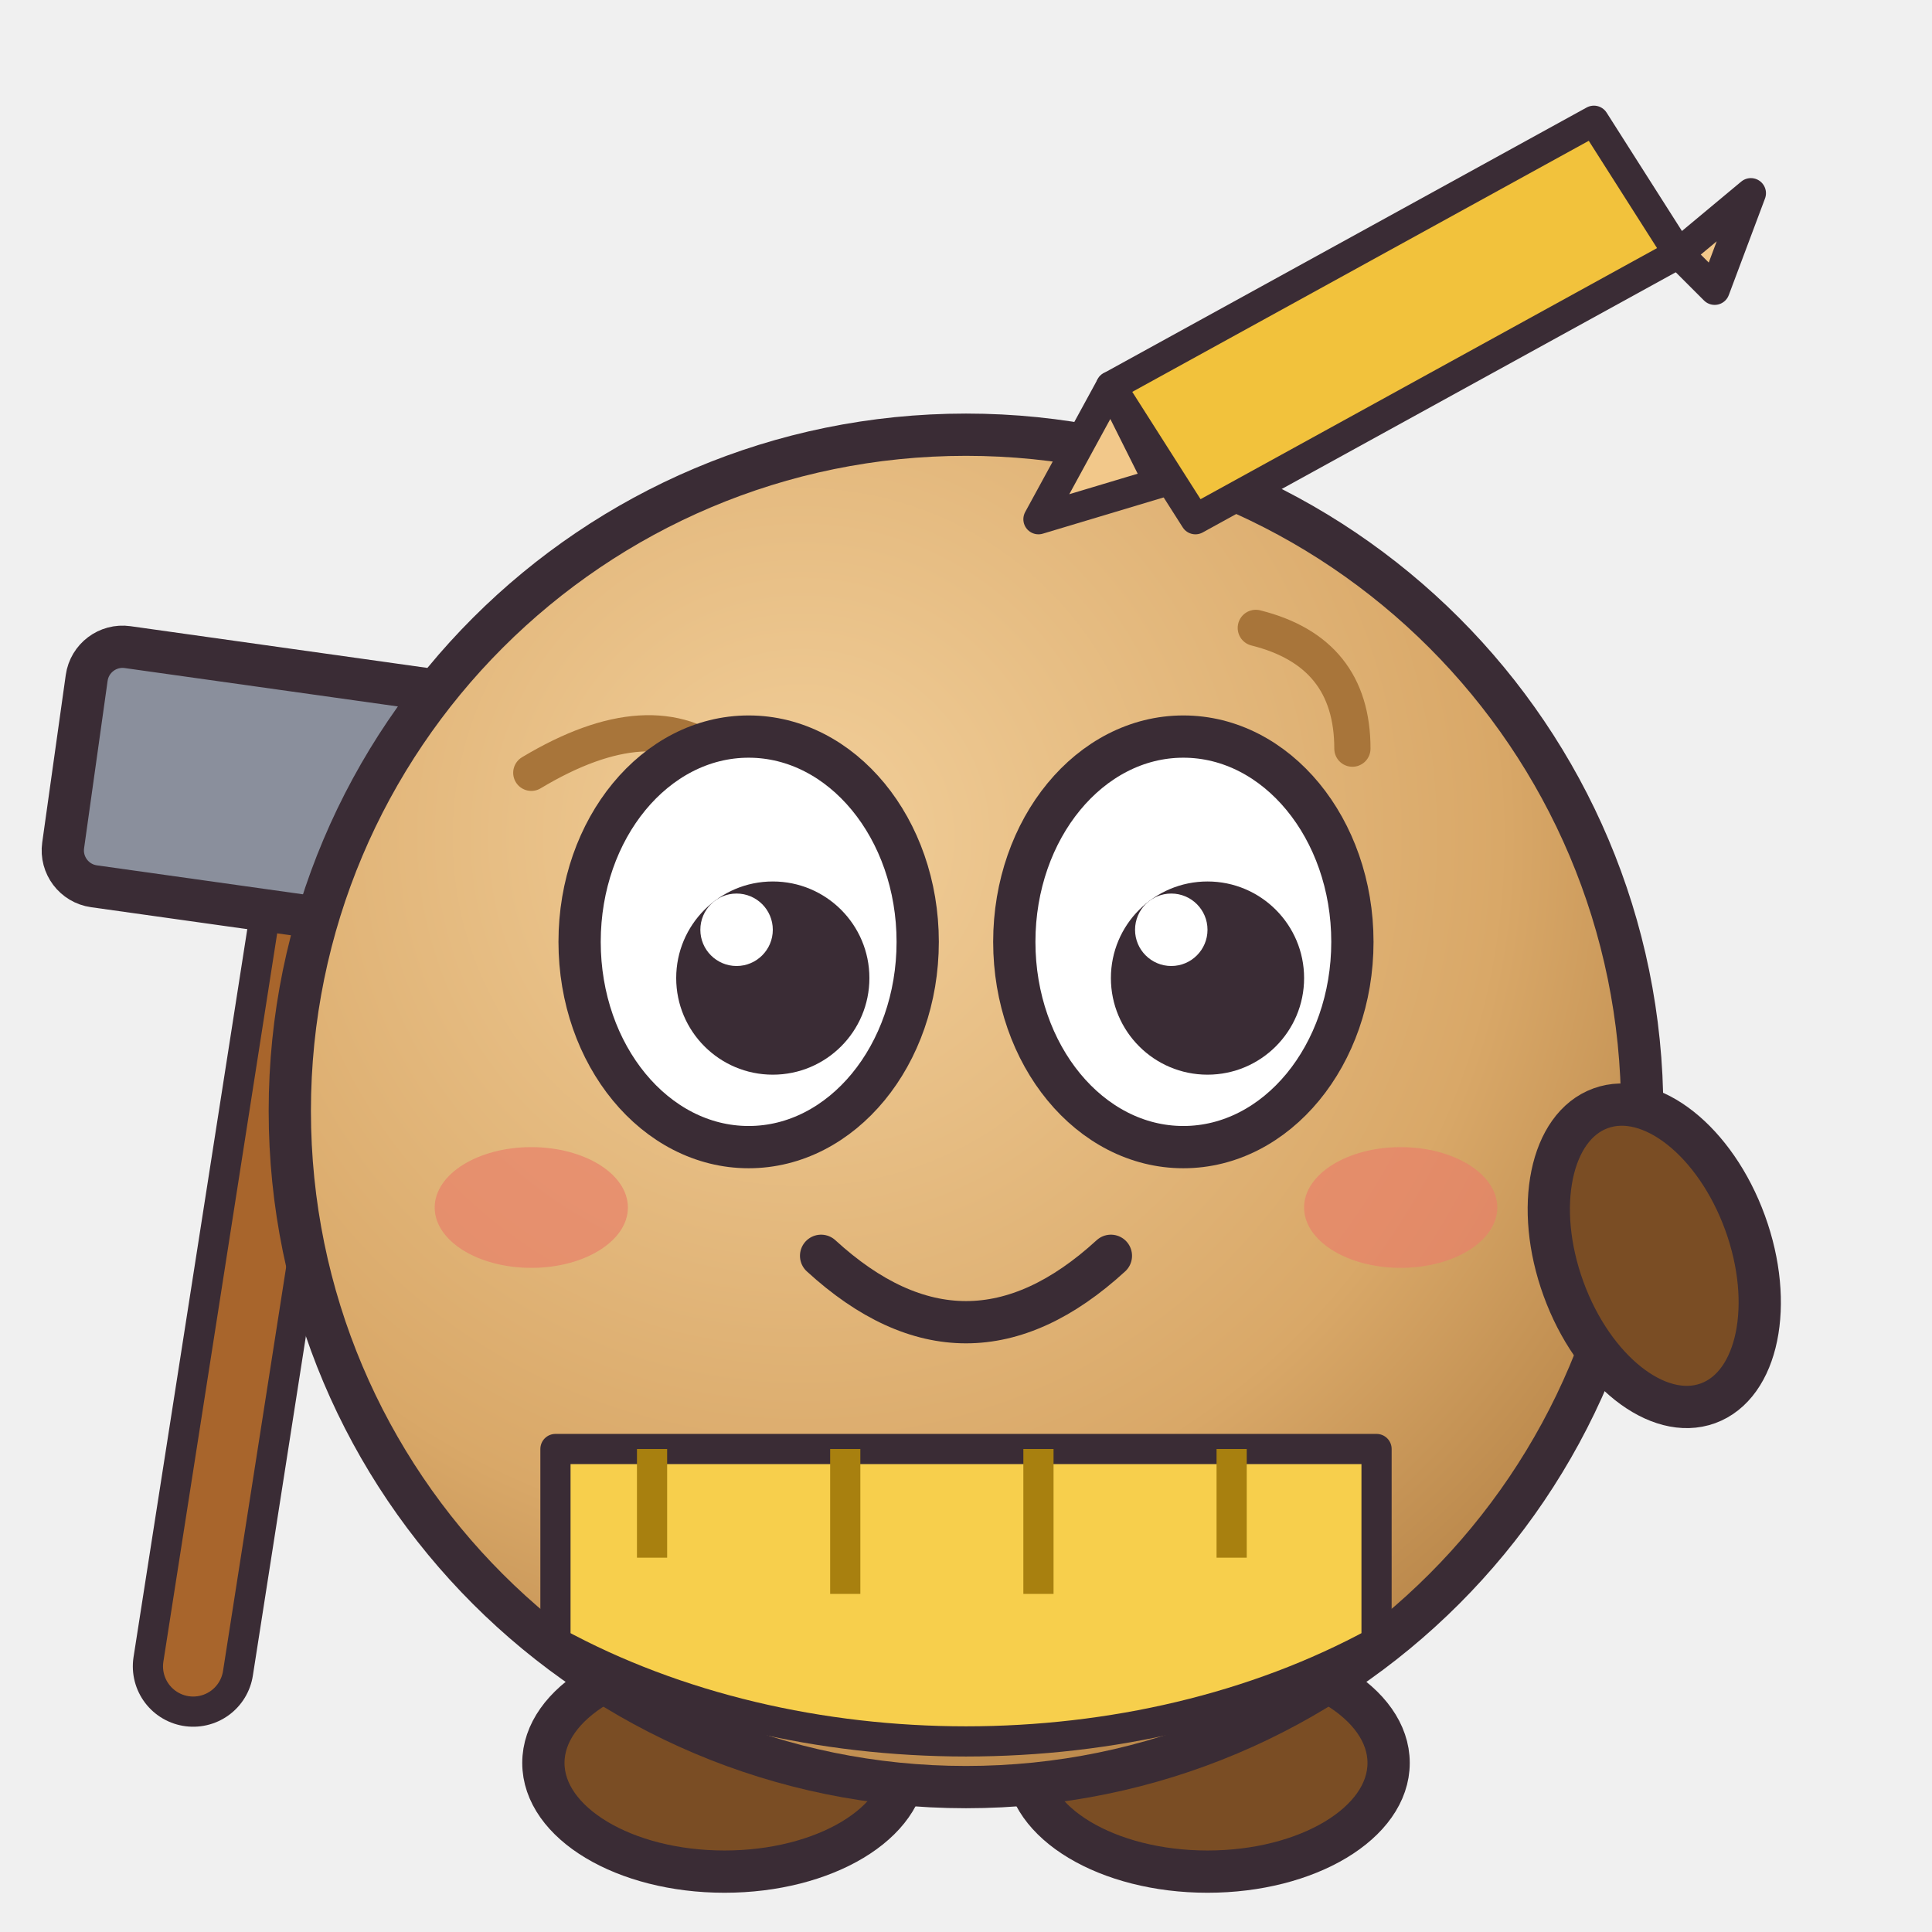
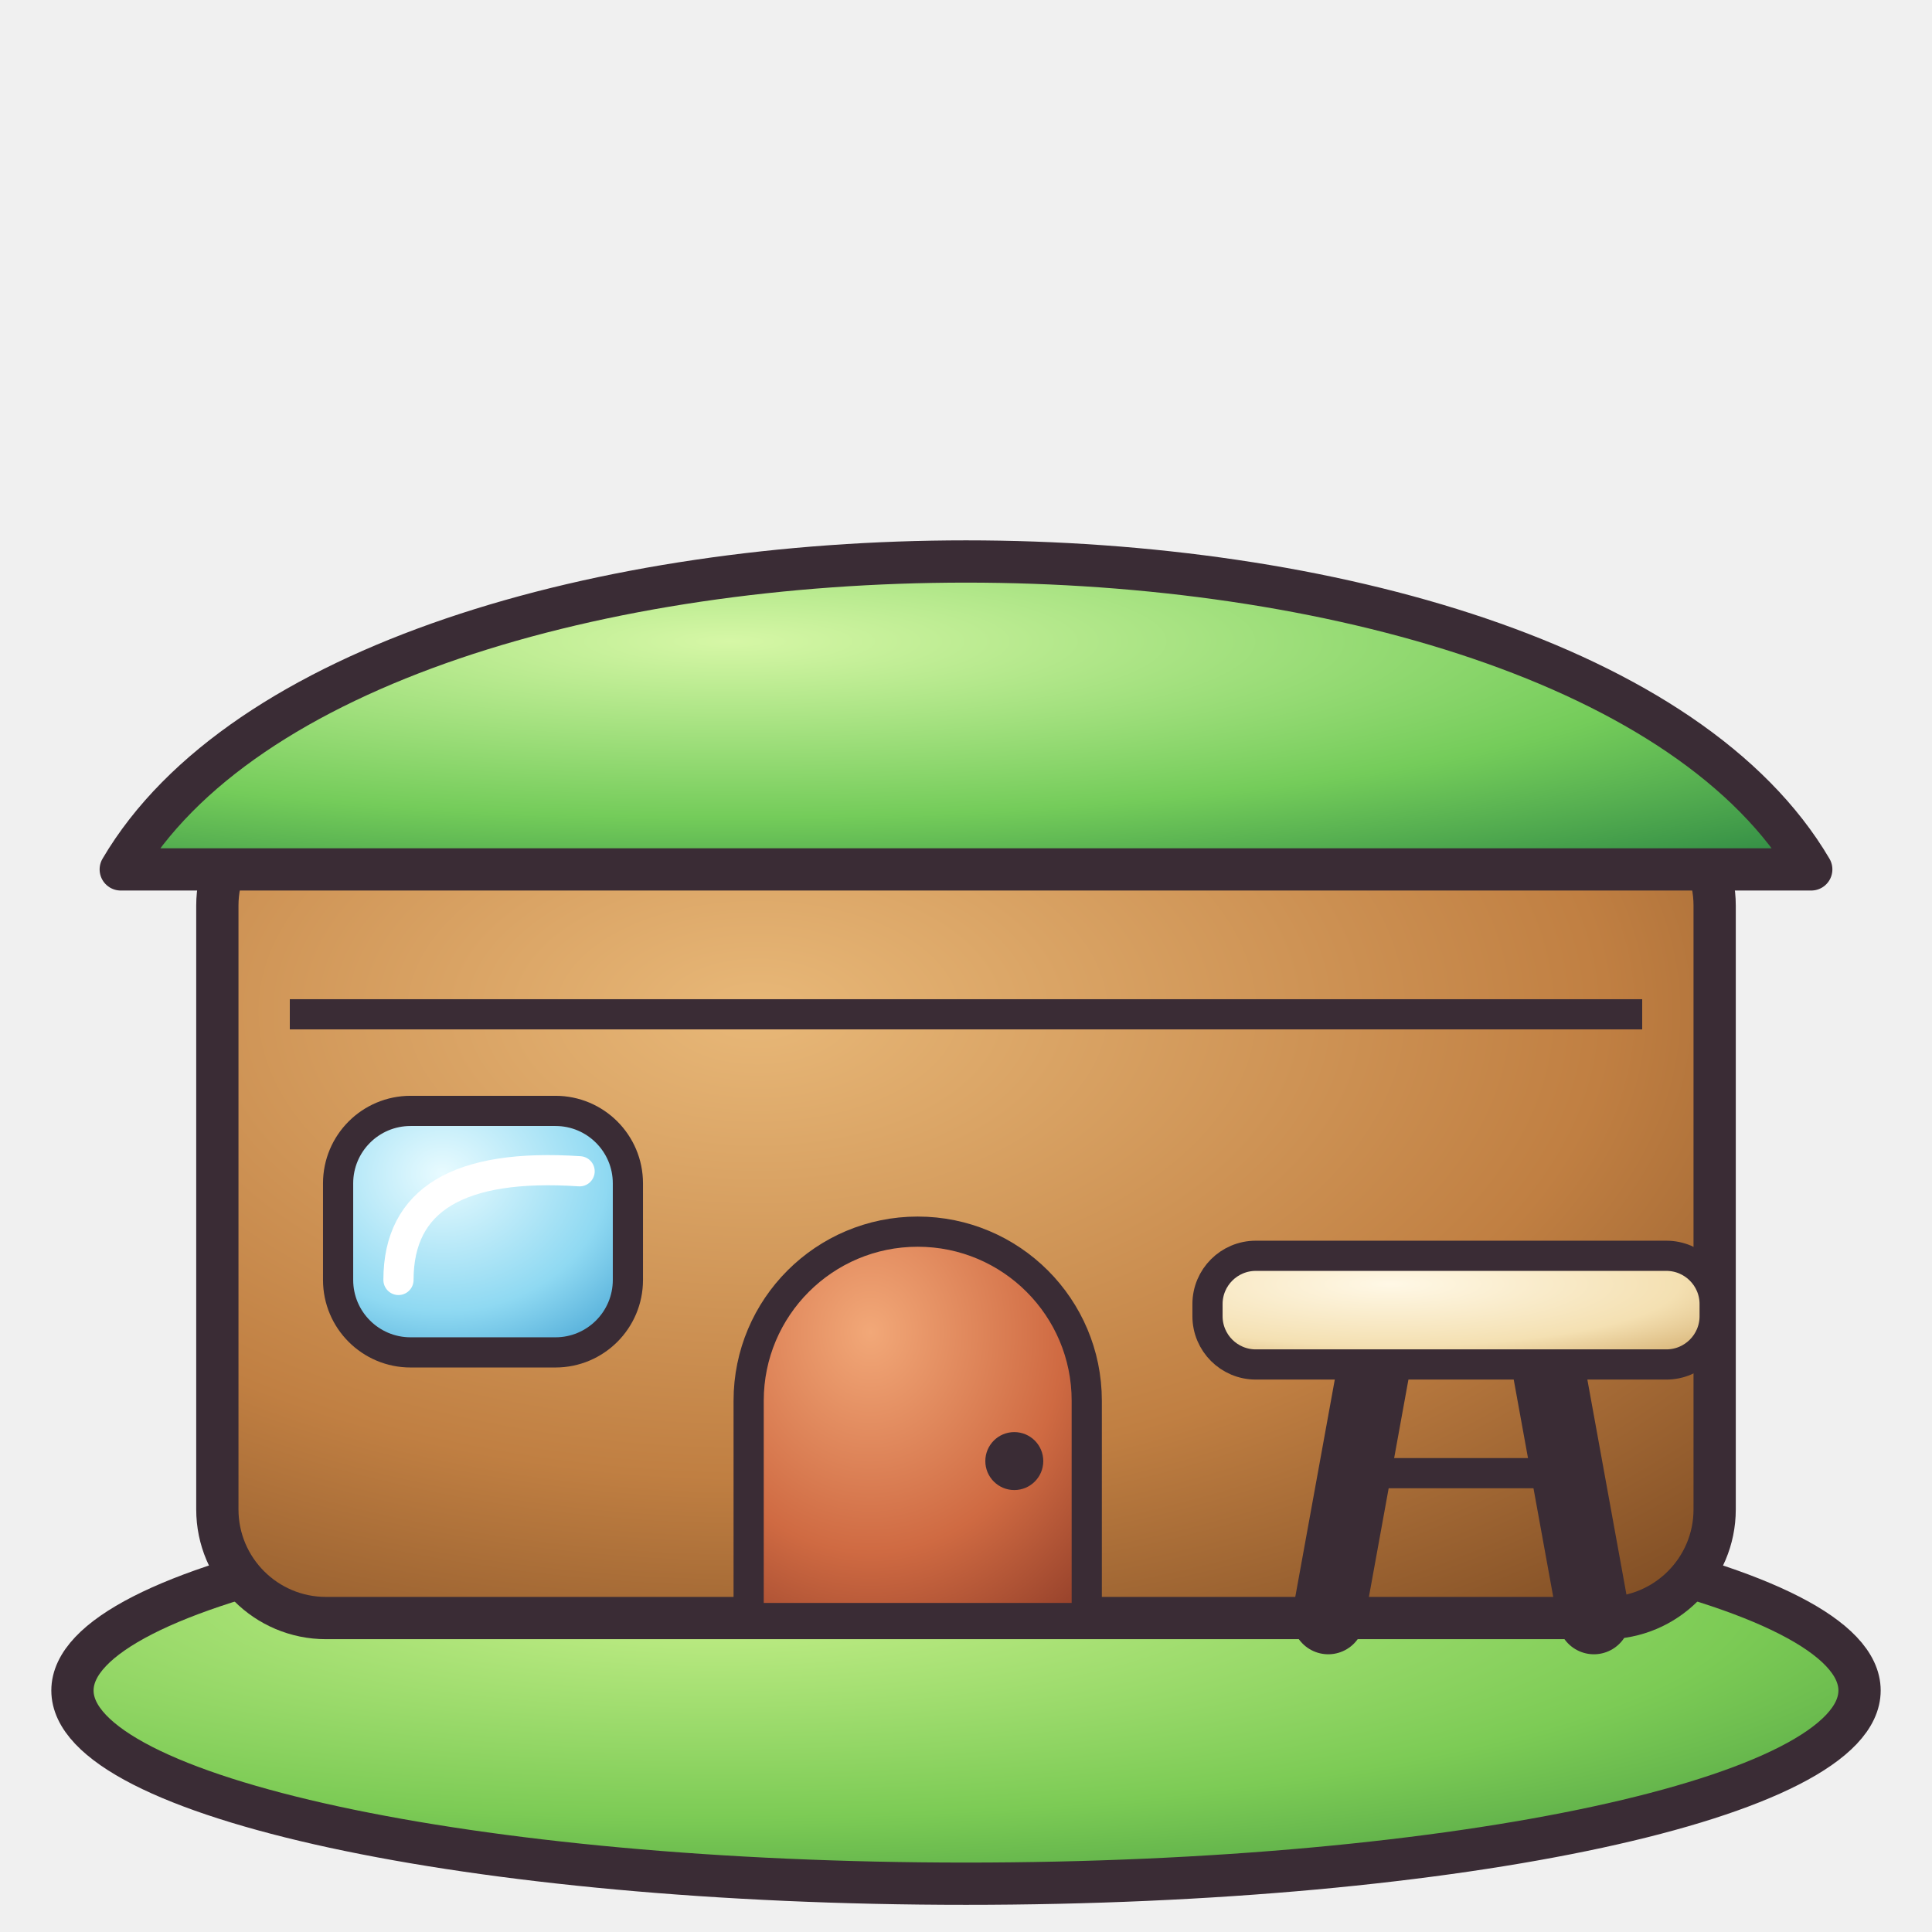
<svg xmlns="http://www.w3.org/2000/svg" viewBox="0 0 160 160" width="160" height="160">
  <defs>
-     <radialGradient id="b" cx=".38" cy=".3" r=".85">
-       <stop offset="0" stop-color="#f2cf9a" />
-       <stop offset=".6" stop-color="#d9a868" />
-       <stop offset="1" stop-color="#a8753a" />
+     <radialGradient id="grass" cx=".36" cy=".26" r=".95">
+       <stop offset="0" stop-color="#c6f08a" />
+       <stop offset=".6" stop-color="#7ccb55" />
+       <stop offset="1" stop-color="#43963f" />
+     </radialGradient>
+     <radialGradient id="glass" cx=".36" cy=".26" r=".95">
+       <stop offset="0" stop-color="#e8fbff" />
+       <stop offset=".6" stop-color="#8fd9f2" />
+       <stop offset="1" stop-color="#3f9fd0" />
+     </radialGradient>
+     <radialGradient id="smoke" cx=".36" cy=".26" r=".95">
+       <stop offset="0" stop-color="#ffffff" />
+       <stop offset=".6" stop-color="#e4e8ee" />
+       <stop offset="1" stop-color="#aeb7c4" />
+     </radialGradient>
+     <radialGradient id="red" cx=".36" cy=".26" r=".95">
+       <stop offset="0" stop-color="#ff9d8c" />
+       <stop offset=".6" stop-color="#e8533f" />
+       <stop offset="1" stop-color="#ab2c26" />
+     </radialGradient>
+     <radialGradient id="steel" cx=".36" cy=".26" r=".95">
+       <stop offset="0" stop-color="#eef2f7" />
+       <stop offset=".6" stop-color="#aab6c6" />
+       <stop offset="1" stop-color="#6a7788" />
+     </radialGradient>
+     <radialGradient id="brick" cx=".36" cy=".26" r=".95">
+       <stop offset="0" stop-color="#f2a878" />
+       <stop offset=".6" stop-color="#cf6a42" />
+       <stop offset="1" stop-color="#94402a" />
+     </radialGradient>
+     <radialGradient id="wood" cx=".36" cy=".26" r=".95">
+       <stop offset="0" stop-color="#e8b878" />
+       <stop offset=".6" stop-color="#c07f42" />
+       <stop offset="1" stop-color="#7f4d24" />
+     </radialGradient>
+     <radialGradient id="cream" cx=".36" cy=".26" r=".95">
+       <stop offset="0" stop-color="#fff8e6" />
+       <stop offset=".6" stop-color="#f4e0b2" />
+       <stop offset="1" stop-color="#cfa766" />
+     </radialGradient>
+     <radialGradient id="gold" cx=".36" cy=".26" r=".95">
+       <stop offset="0" stop-color="#fff2a8" />
+       <stop offset=".6" stop-color="#f7c63c" />
+       <stop offset="1" stop-color="#c9841e" />
+     </radialGradient>
+     <radialGradient id="green" cx=".36" cy=".26" r=".95">
+       <stop offset="0" stop-color="#d6f7a6" />
+       <stop offset=".6" stop-color="#74cc5a" />
+       <stop offset="1" stop-color="#2f8a44" />
    </radialGradient>
  </defs>
-   <path d="M16 138L26 74" fill="none" stroke="#3a2c35" stroke-width="10" stroke-linecap="round" />
-   <path d="M16 138L26 74" fill="none" stroke="#a8652c" stroke-width="5" stroke-linecap="round" />
-   <rect x="6" y="56" width="42" height="20" rx="3" transform="rotate(8 27 66)" fill="#8a8f9c" stroke="#3a2c35" stroke-width="3.5" stroke-linejoin="round" stroke-linecap="round" />
-   <ellipse cx="60" cy="146" rx="15" ry="9" fill="#7a4d24" stroke="#3a2c35" stroke-width="3.5" stroke-linejoin="round" stroke-linecap="round" />
-   <ellipse cx="100" cy="146" rx="15" ry="9" fill="#7a4d24" stroke="#3a2c35" stroke-width="3.5" stroke-linejoin="round" stroke-linecap="round" />
-   <circle cx="80" cy="92" r="56" fill="url(#b)" stroke="#3a2c35" stroke-width="3.5" stroke-linejoin="round" stroke-linecap="round" />
-   <path d="M46 120h68v16a56 40 0 0 1-68 0z" fill="#f7cf4c" stroke="#3a2c35" stroke-width="2.5" stroke-linejoin="round" stroke-linecap="round" />
-   <path d="M54 120v9M70 120v12M86 120v12M102 120v9" stroke="#a8800f" stroke-width="2.5" />
-   <path d="M44 64q10-6 16-1M104 52q8 2 8 10" fill="none" stroke="#a8753a" stroke-width="3" stroke-linecap="round" />
-   <ellipse cx="137" cy="104" rx="8" ry="13" transform="rotate(-20 137 104)" fill="#7a4d24" stroke="#3a2c35" stroke-width="3.5" stroke-linejoin="round" stroke-linecap="round" />
-   <ellipse cx="62" cy="78" rx="14" ry="17" fill="#fff" stroke="#3a2c35" stroke-width="3.5" stroke-linejoin="round" stroke-linecap="round" />
-   <circle cx="64" cy="81" r="8" fill="#3a2c35" />
-   <circle cx="61" cy="77" r="3" fill="#fff" />
-   <ellipse cx="98" cy="78" rx="14" ry="17" fill="#fff" stroke="#3a2c35" stroke-width="3.5" stroke-linejoin="round" stroke-linecap="round" />
-   <circle cx="100" cy="81" r="8" fill="#3a2c35" />
-   <circle cx="97" cy="77" r="3" fill="#fff" />
-   <path d="M68 104q12 11 24 0" fill="none" stroke="#3a2c35" stroke-width="3.5" stroke-linejoin="round" stroke-linecap="round" />
-   <ellipse cx="44" cy="100" rx="8" ry="5" fill="#e8806a" opacity=".7" />
-   <ellipse cx="116" cy="100" rx="8" ry="5" fill="#e8806a" opacity=".7" />
-   <path d="M92 32l40-22 7 11-40 22z" fill="#f2c23c" stroke="#3a2c35" stroke-width="2.5" stroke-linejoin="round" stroke-linecap="round" />
-   <path d="M139 21l6-5-3 8z" fill="#f2c88a" stroke="#3a2c35" stroke-width="2.5" stroke-linejoin="round" stroke-linecap="round" />
-   <path d="M92 32l4 8-10 3z" fill="#f2c88a" stroke="#3a2c35" stroke-width="2.5" stroke-linejoin="round" stroke-linecap="round" />
+   <ellipse cx="80" cy="140" rx="74" ry="16" fill="url(#grass)" stroke="#3a2c35" stroke-width="3.5" stroke-linejoin="round" stroke-linecap="round" />
+   <rect x="18" y="66" width="124" height="68" rx="9" fill="url(#wood)" stroke="#3a2c35" stroke-width="3.5" stroke-linejoin="round" stroke-linecap="round" />
+   <path d="M10 72c20-34 120-34 140 0z" fill="url(#green)" stroke="#3a2c35" stroke-width="3.5" stroke-linejoin="round" stroke-linecap="round" />
+   <path d="M24 84h112" stroke="#3a2c35" stroke-width="2.5" />
+   <rect x="28" y="92" width="24" height="20" rx="6" fill="url(#glass)" stroke="#3a2c35" stroke-width="2.5" stroke-linejoin="round" stroke-linecap="round" />
+   <path d="M33 106q0-10 15-9" fill="none" stroke="#fff" stroke-width="2.5" stroke-linecap="round" />
+   <path d="M62 134v-18.0a14.0 14.0 0 0 1 28 0v18.0z" fill="url(#brick)" stroke="#3a2c35" stroke-width="2.5" stroke-linejoin="round" stroke-linecap="round" />
+   <circle cx="84" cy="121" r="2.4" fill="#3a2c35" />
+   <path d="M110 134l4-22M132 134l-4-22" stroke="#3a2c35" stroke-linejoin="round" stroke-linecap="round" fill="none" stroke-width="6" />
+   <rect x="100" y="104" width="42" height="9" rx="4" fill="url(#cream)" stroke="#3a2c35" stroke-width="2.5" stroke-linejoin="round" stroke-linecap="round" />
+   <path d="M112 122h18" stroke="#3a2c35" stroke-width="2.5" stroke-linejoin="round" stroke-linecap="round" />
</svg>
